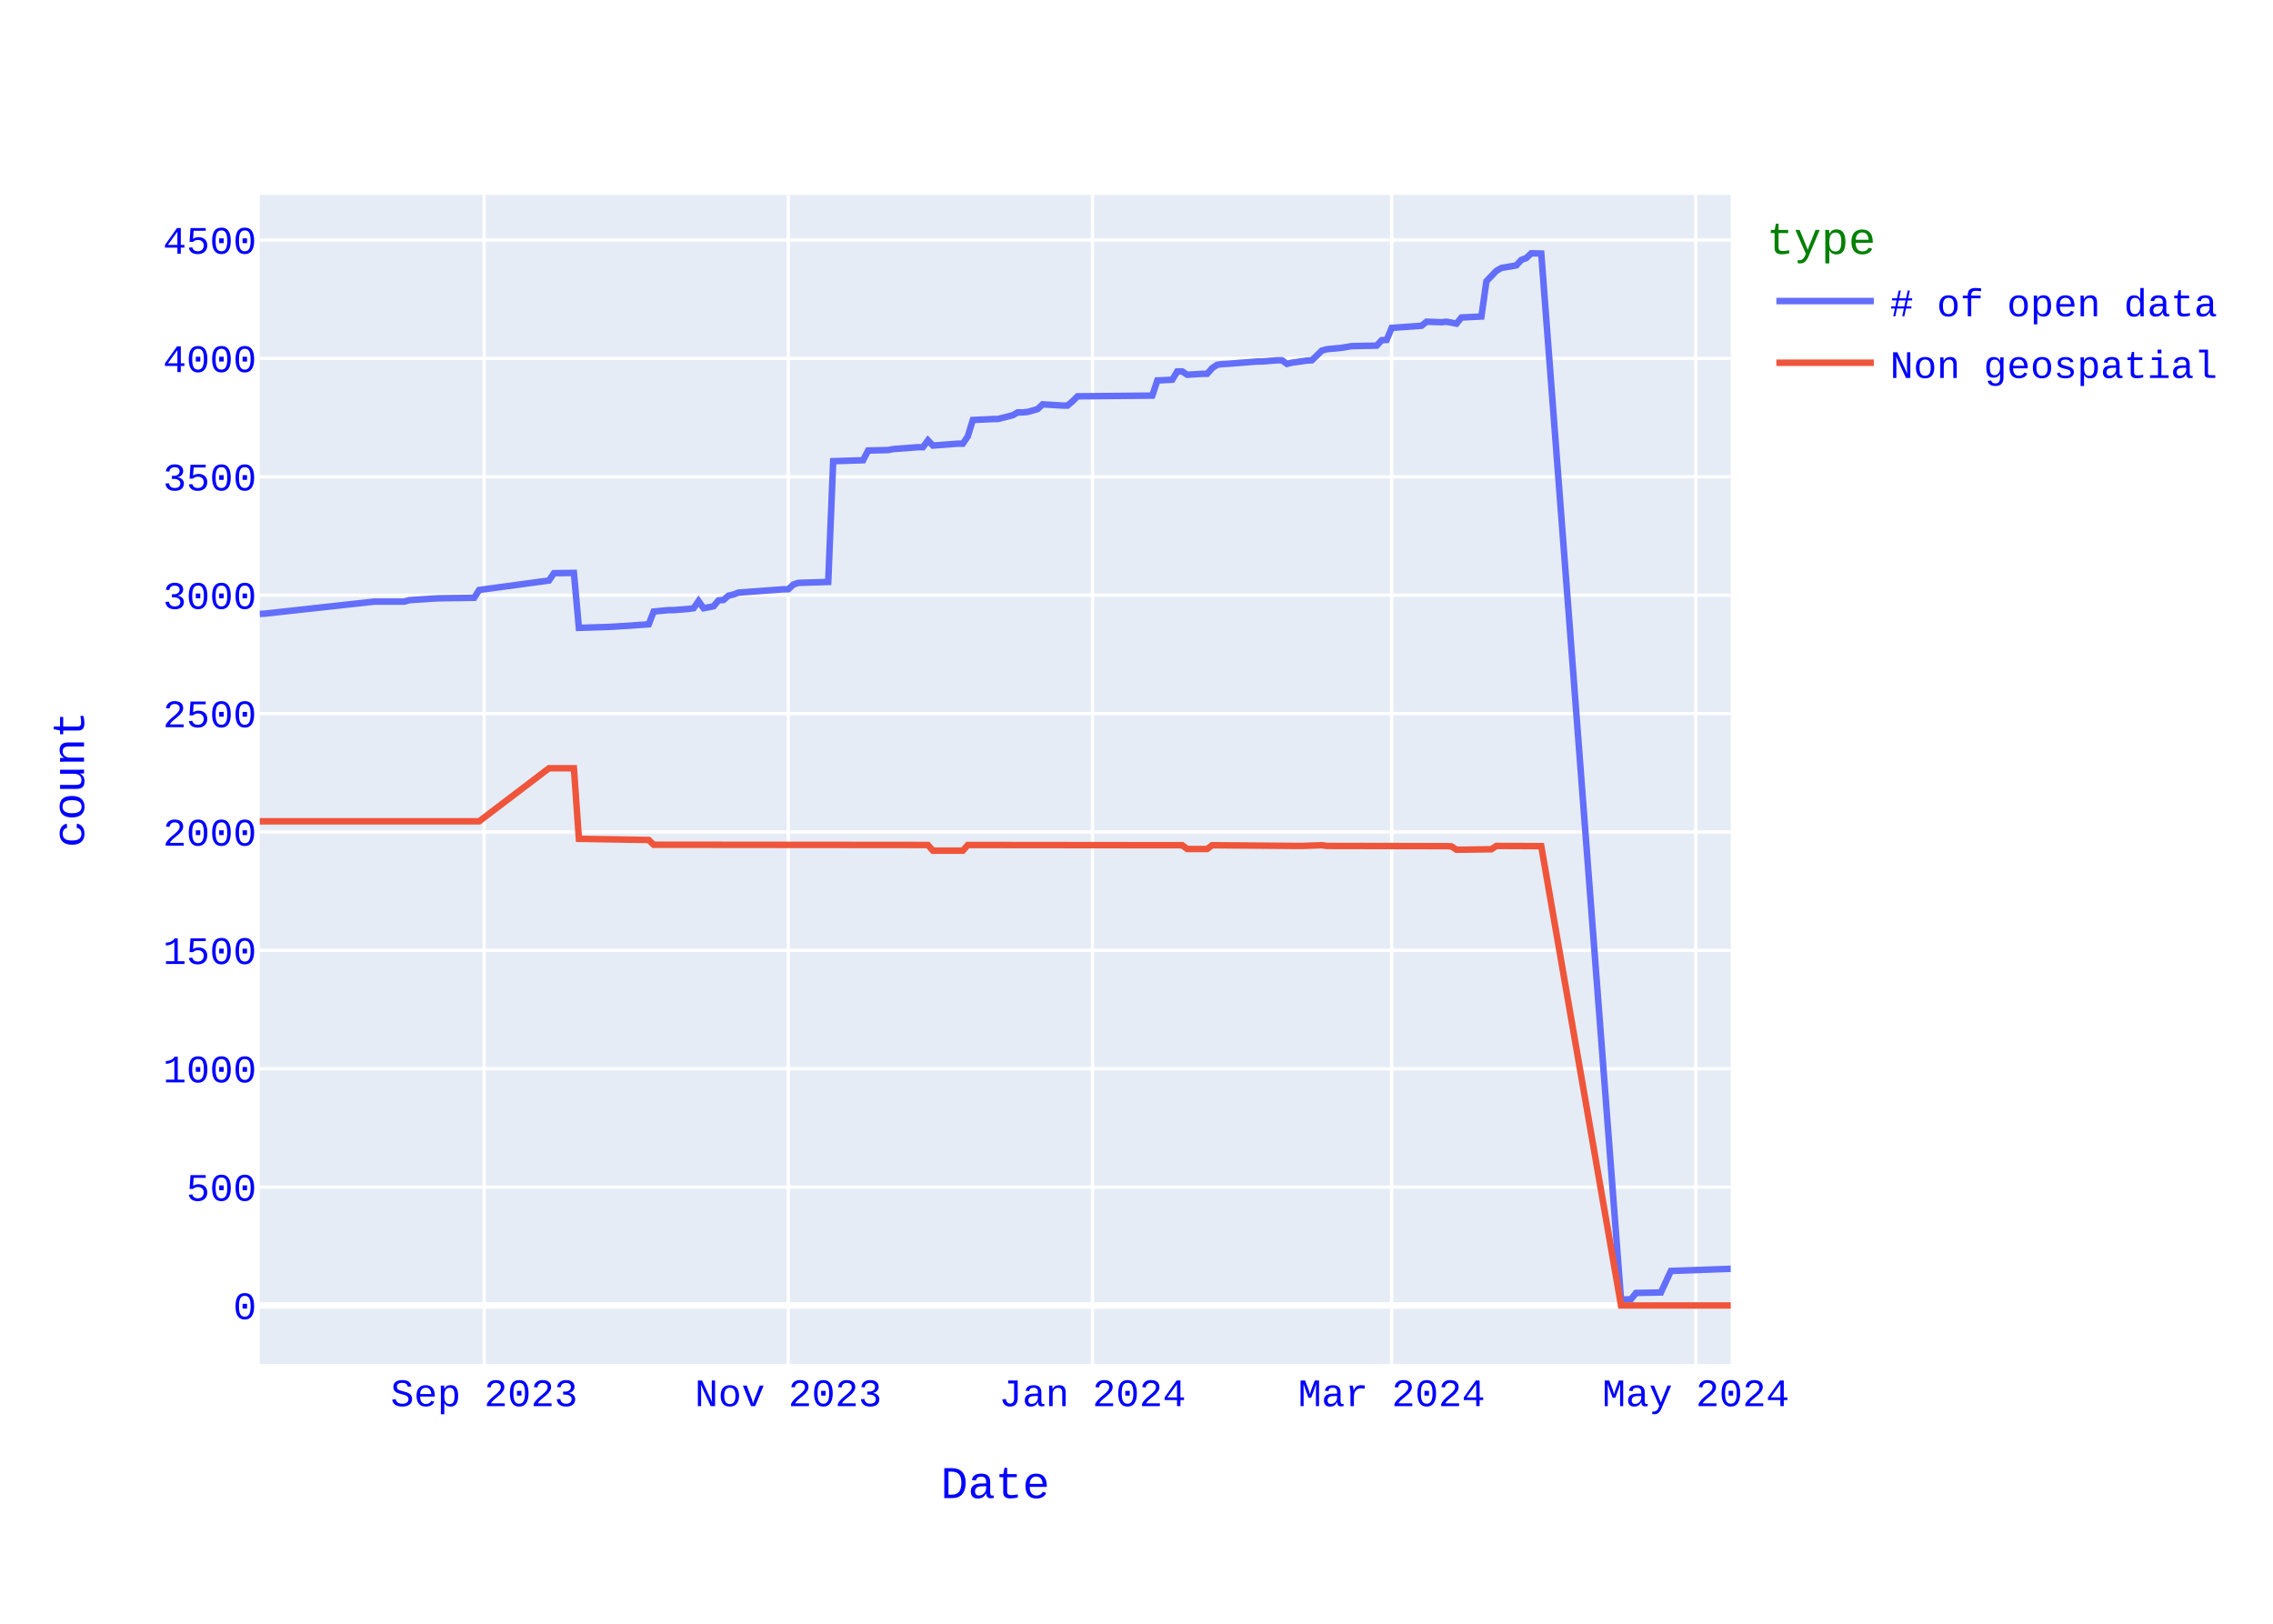
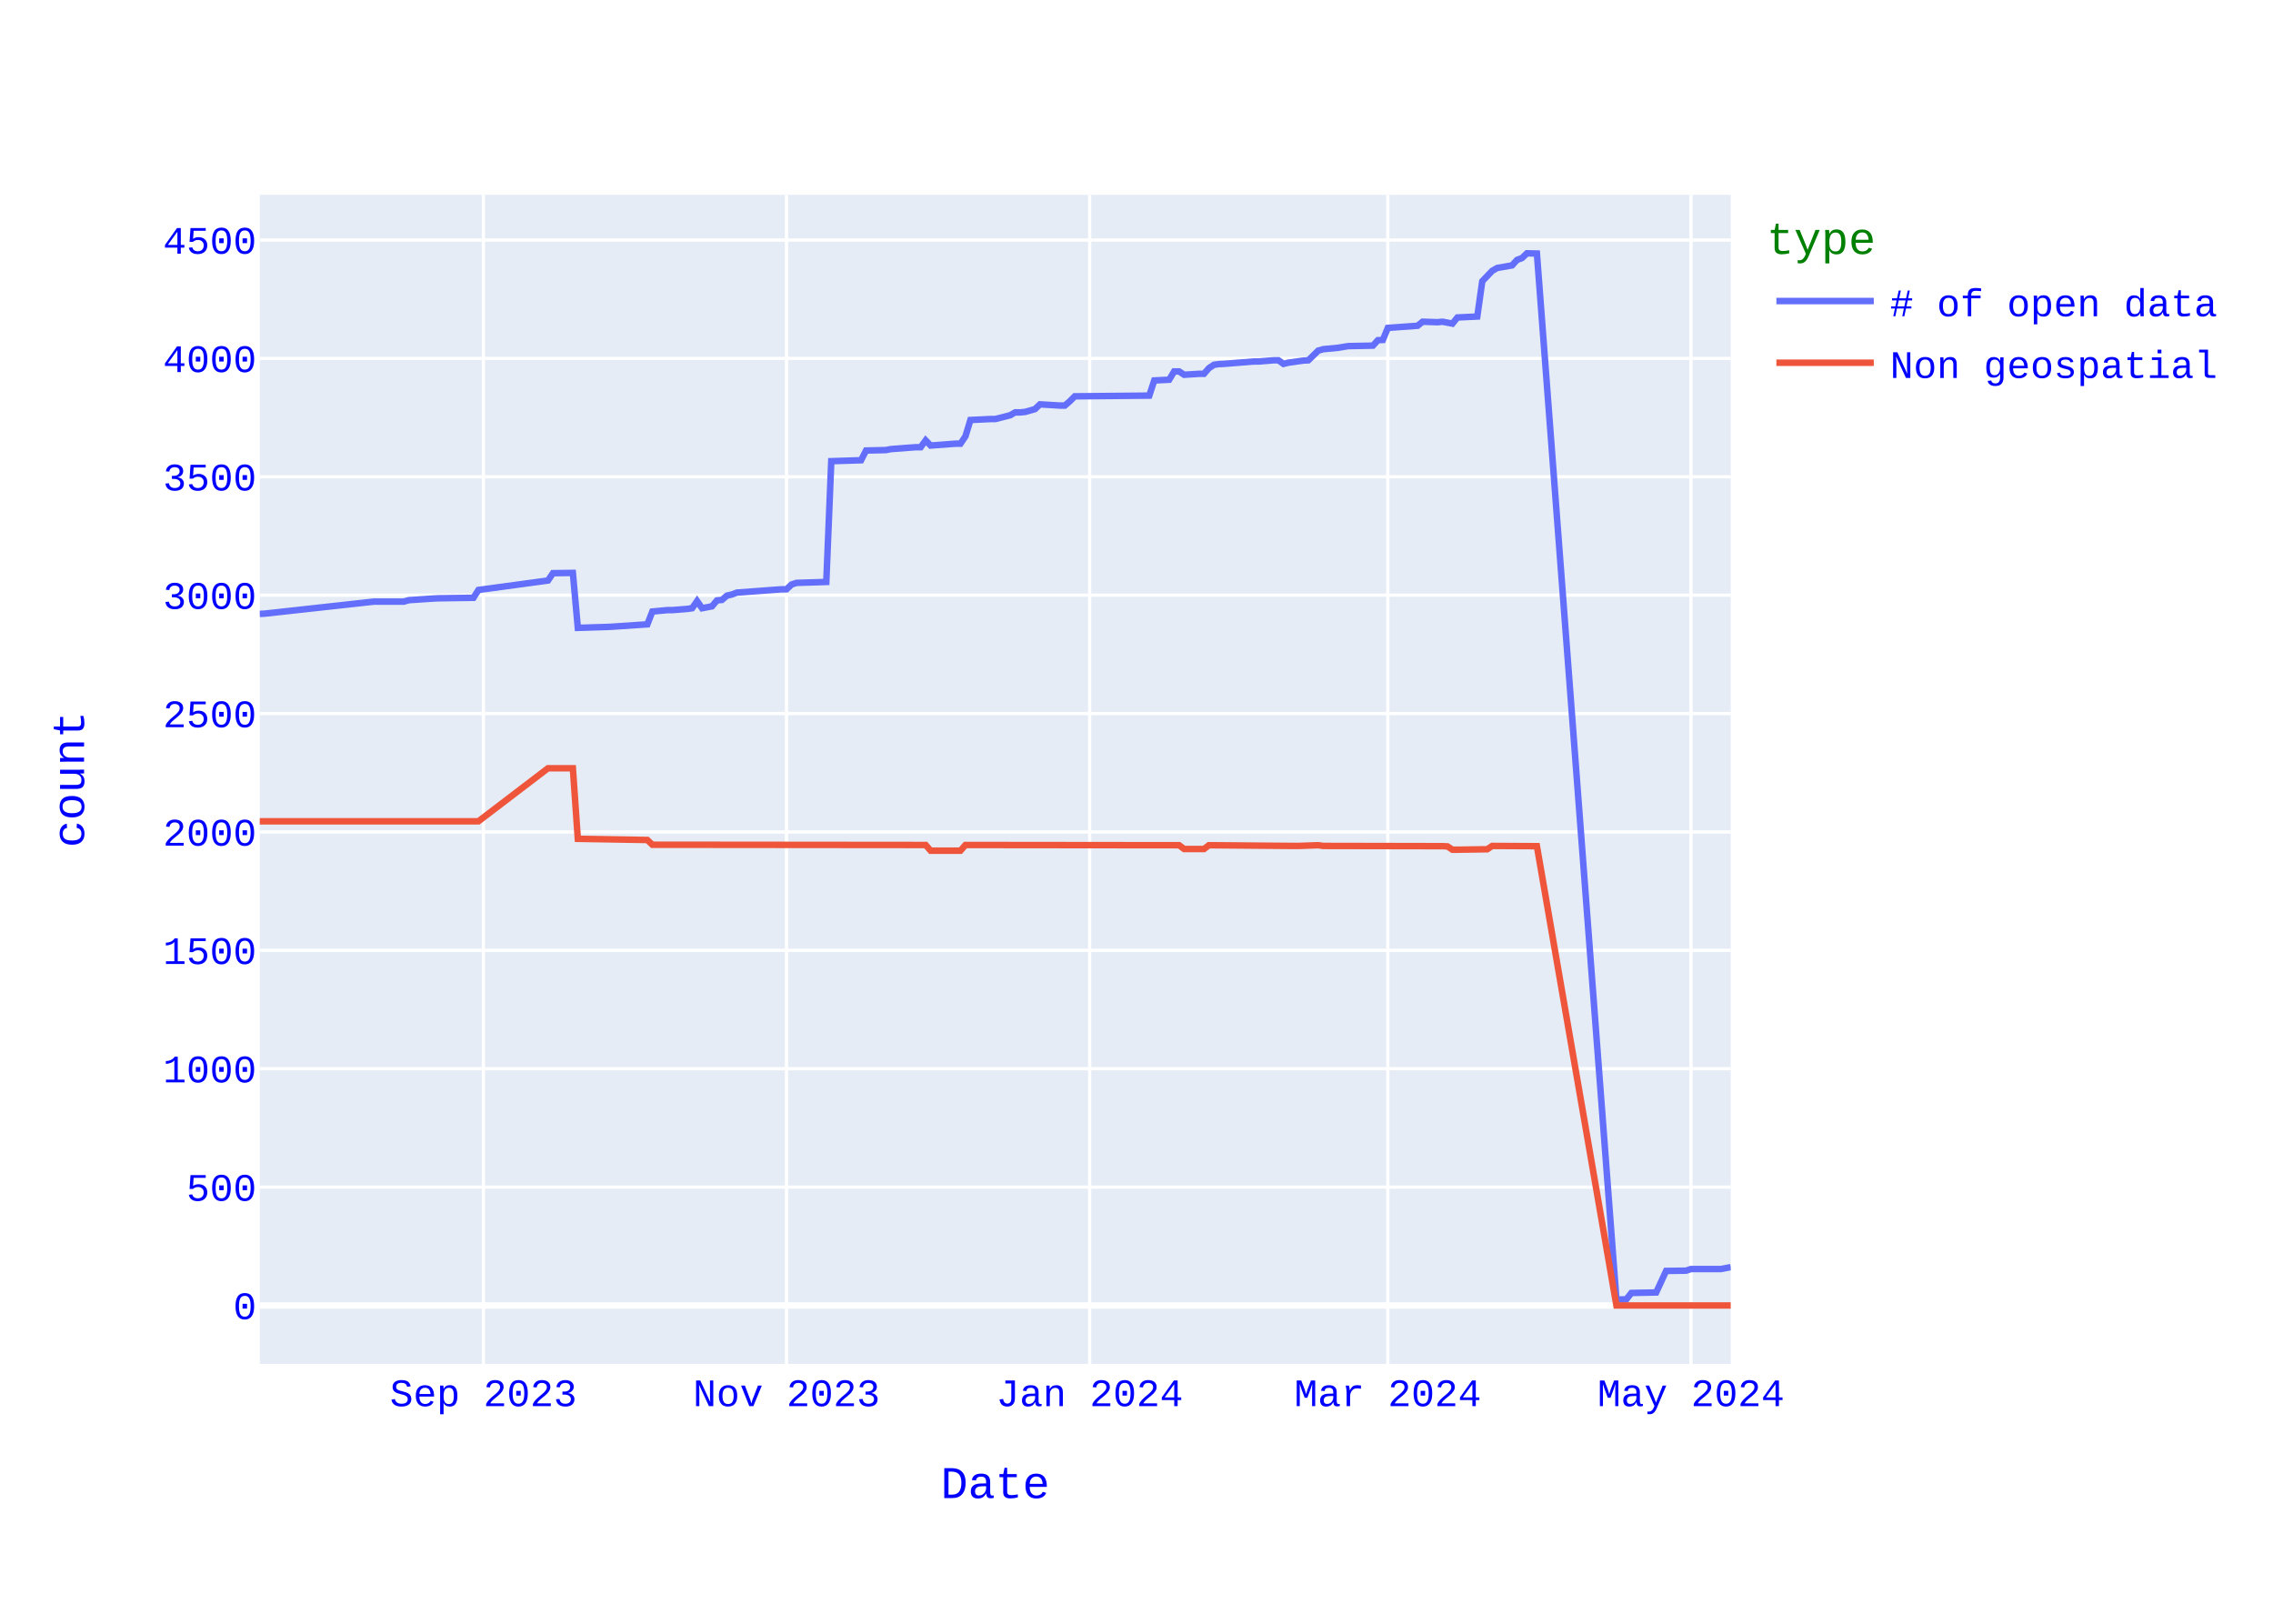
<svg xmlns="http://www.w3.org/2000/svg" class="main-svg" width="700" height="500" style="" viewBox="0 0 700 500">
  <rect x="0" y="0" width="700" height="500" style="fill: rgb(255, 255, 255); fill-opacity: 1;" />
-   <defs id="defs-972501">
+   <defs id="defs-6351fb">
    <g class="clips">
-       <clipPath id="clip972501xyplot" class="plotclip">
+       <clipPath id="clip6351fbxyplot" class="plotclip">
        <rect width="453" height="360" />
      </clipPath>
-       <clipPath class="axesclip" id="clip972501x">
+       <clipPath class="axesclip" id="clip6351fbx">
        <rect x="80" y="0" width="453" height="500" />
      </clipPath>
-       <clipPath class="axesclip" id="clip972501y">
+       <clipPath class="axesclip" id="clip6351fby">
        <rect x="0" y="60" width="700" height="360" />
      </clipPath>
-       <clipPath class="axesclip" id="clip972501xy">
+       <clipPath class="axesclip" id="clip6351fbxy">
        <rect x="80" y="60" width="453" height="360" />
      </clipPath>
    </g>
    <g class="gradients" />
    <g class="patterns" />
  </defs>
  <g class="bglayer">
    <rect class="bg" x="80" y="60" width="453" height="360" style="fill: rgb(229, 236, 246); fill-opacity: 1; stroke-width: 0;" />
  </g>
  <g class="layer-below">
    <g class="imagelayer" />
    <g class="shapelayer" />
  </g>
  <g class="cartesianlayer">
    <g class="subplot xy">
      <g class="layer-subplot">
        <g class="shapelayer" />
        <g class="imagelayer" />
      </g>
      <g class="minor-gridlayer">
        <g class="x" />
        <g class="y" />
      </g>
      <g class="gridlayer">
        <g class="x">
-           <path class="xgrid crisp" transform="translate(149.1,0)" d="M0,60v360" style="stroke: rgb(255, 255, 255); stroke-opacity: 1; stroke-width: 1px;" />
-           <path class="xgrid crisp" transform="translate(242.77,0)" d="M0,60v360" style="stroke: rgb(255, 255, 255); stroke-opacity: 1; stroke-width: 1px;" />
-           <path class="xgrid crisp" transform="translate(336.44,0)" d="M0,60v360" style="stroke: rgb(255, 255, 255); stroke-opacity: 1; stroke-width: 1px;" />
-           <path class="xgrid crisp" transform="translate(428.58,0)" d="M0,60v360" style="stroke: rgb(255, 255, 255); stroke-opacity: 1; stroke-width: 1px;" />
-           <path class="xgrid crisp" transform="translate(522.25,0)" d="M0,60v360" style="stroke: rgb(255, 255, 255); stroke-opacity: 1; stroke-width: 1px;" />
+           <path class="xgrid crisp" transform="translate(148.87,0)" d="M0,60v360" style="stroke: rgb(255, 255, 255); stroke-opacity: 1; stroke-width: 1px;" />
+           <path class="xgrid crisp" transform="translate(242.22,0)" d="M0,60v360" style="stroke: rgb(255, 255, 255); stroke-opacity: 1; stroke-width: 1px;" />
+           <path class="xgrid crisp" transform="translate(335.58,0)" d="M0,60v360" style="stroke: rgb(255, 255, 255); stroke-opacity: 1; stroke-width: 1px;" />
+           <path class="xgrid crisp" transform="translate(427.4,0)" d="M0,60v360" style="stroke: rgb(255, 255, 255); stroke-opacity: 1; stroke-width: 1px;" />
+           <path class="xgrid crisp" transform="translate(520.76,0)" d="M0,60v360" style="stroke: rgb(255, 255, 255); stroke-opacity: 1; stroke-width: 1px;" />
        </g>
        <g class="y">
          <path class="ygrid crisp" transform="translate(0,365.55)" d="M80,0h453" style="stroke: rgb(255, 255, 255); stroke-opacity: 1; stroke-width: 1px;" />
          <path class="ygrid crisp" transform="translate(0,329.09)" d="M80,0h453" style="stroke: rgb(255, 255, 255); stroke-opacity: 1; stroke-width: 1px;" />
          <path class="ygrid crisp" transform="translate(0,292.64)" d="M80,0h453" style="stroke: rgb(255, 255, 255); stroke-opacity: 1; stroke-width: 1px;" />
          <path class="ygrid crisp" transform="translate(0,256.19)" d="M80,0h453" style="stroke: rgb(255, 255, 255); stroke-opacity: 1; stroke-width: 1px;" />
          <path class="ygrid crisp" transform="translate(0,219.73)" d="M80,0h453" style="stroke: rgb(255, 255, 255); stroke-opacity: 1; stroke-width: 1px;" />
          <path class="ygrid crisp" transform="translate(0,183.28)" d="M80,0h453" style="stroke: rgb(255, 255, 255); stroke-opacity: 1; stroke-width: 1px;" />
          <path class="ygrid crisp" transform="translate(0,146.82)" d="M80,0h453" style="stroke: rgb(255, 255, 255); stroke-opacity: 1; stroke-width: 1px;" />
          <path class="ygrid crisp" transform="translate(0,110.37)" d="M80,0h453" style="stroke: rgb(255, 255, 255); stroke-opacity: 1; stroke-width: 1px;" />
          <path class="ygrid crisp" transform="translate(0,73.92)" d="M80,0h453" style="stroke: rgb(255, 255, 255); stroke-opacity: 1; stroke-width: 1px;" />
        </g>
      </g>
      <g class="zerolinelayer">
        <path class="yzl zl crisp" transform="translate(0,402)" d="M80,0h453" style="stroke: rgb(255, 255, 255); stroke-opacity: 1; stroke-width: 2px;" />
      </g>
      <path class="xlines-below" />
      <path class="ylines-below" />
      <g class="overlines-below" />
      <g class="xaxislayer-below" />
      <g class="yaxislayer-below" />
      <g class="overaxes-below" />
-       <g class="plot" transform="translate(80,60)" clip-path="url(#clip972501xyplot)">
+       <g class="plot" transform="translate(80,60)" clip-path="url(#clip6351fbxyplot)">
        <g class="scatterlayer mlayer">
-           <g class="trace scatter trace08cff9" style="stroke-miterlimit: 2; opacity: 1;">
+           <g class="trace scatter trace496d44" style="stroke-miterlimit: 2; opacity: 1;">
            <g class="fills" />
            <g class="errorbars" />
            <g class="lines">
-               <path class="js-line" d="M453,330.7L434.57,331.36L431.5,337.99L423.82,338.14L422.29,340.1L419.22,340.18L394.65,18.07L391.58,18L390.04,19.46L388.51,20.04L386.97,21.72L382.36,22.52L380.83,23.4L377.76,26.6L376.22,37.47L370.08,37.76L368.54,39.65L365.47,39.07L363.94,39.22L359.33,39.07L357.79,40.31L348.58,40.97L347.04,44.68L345.51,44.76L343.97,46.43L336.29,46.58L333.22,47.09L328.62,47.53L327.08,47.96L324.01,50.95L322.47,51.03L317.87,51.68L316.33,52.05L314.8,50.95L313.26,50.95L308.65,51.32L307.12,51.32L297.91,52.05L296.37,52.12L294.83,52.34L293.3,53.36L291.76,55.11L290.23,55.11L285.62,55.4L284.08,54.38L282.55,54.38L281.01,56.93L276.41,57.15L274.87,61.82L251.84,62.04L250.3,63.57L248.77,64.88L247.23,64.88L241.09,64.51L239.55,65.97L236.48,66.85L234.95,66.99L233.41,66.99L231.87,67.87L227.27,69.04L225.73,69.04L219.59,69.33L218.05,74.36L216.52,76.62L214.98,76.62L207.31,77.2L205.77,75.6L204.23,77.71L202.7,77.71L195.02,78.29L193.48,78.59L187.34,78.73L185.81,81.72L176.59,82.01L175.06,119.2L165.84,119.49L164.31,120L162.77,121.46L161.24,121.46L147.42,122.48L145.88,123.06L144.35,123.42L142.81,124.74L141.27,124.88L139.74,126.7L136.67,127.29L135.13,125.1L133.6,127.29L132.06,127.51L127.45,127.87L125.92,127.87L121.31,128.31L119.78,132.25L109.03,132.97L107.49,133.05L98.28,133.34L96.74,116.42L90.6,116.5L89.06,118.76L67.57,121.67L66.03,124.08L55.28,124.23L53.75,124.3L46.07,124.81L44.53,125.25L35.32,125.25L1.54,128.96L0,129.04" style="vector-effect: none; fill: none; stroke: rgb(99, 110, 250); stroke-opacity: 1; stroke-width: 2px; opacity: 1;" />
+               <path class="js-line" d="M453,330.19L449.94,330.77L448.41,330.77L440.76,330.77L439.23,331.28L433.1,331.36L430.04,337.99L422.39,338.14L420.86,340.1L417.8,340.18L393.31,18.07L390.25,18L388.72,19.46L387.19,20.04L385.66,21.72L381.07,22.52L379.54,23.4L376.48,26.6L374.95,37.47L368.83,37.76L367.3,39.65L364.24,39.07L362.71,39.22L358.11,39.07L356.58,40.31L347.4,40.97L345.87,44.68L344.34,44.76L342.81,46.43L335.16,46.58L332.1,47.09L327.51,47.53L325.98,47.96L322.92,50.95L321.39,51.03L316.79,51.68L315.26,52.05L313.73,50.95L312.2,50.95L307.61,51.32L306.08,51.32L296.9,52.05L295.37,52.12L293.84,52.34L292.31,53.36L290.78,55.11L289.25,55.11L284.66,55.4L283.13,54.38L281.59,54.38L280.06,56.93L275.47,57.15L273.94,61.82L250.99,62.04L249.46,63.57L247.93,64.88L246.4,64.88L240.27,64.51L238.74,65.97L235.68,66.85L234.15,66.99L232.62,66.99L231.09,67.87L226.5,69.04L224.97,69.04L218.85,69.33L217.32,74.36L215.79,76.62L214.26,76.62L206.6,77.2L205.07,75.6L203.54,77.71L202.01,77.71L194.36,78.29L192.83,78.59L186.71,78.73L185.18,81.72L176,82.01L174.47,119.2L165.28,119.49L163.75,120L162.22,121.46L160.69,121.46L146.92,122.48L145.39,123.06L143.86,123.42L142.33,124.74L140.8,124.88L139.27,126.7L136.21,127.29L134.68,125.1L133.15,127.29L131.61,127.51L127.02,127.87L125.49,127.87L120.9,128.31L119.37,132.25L108.66,132.97L107.13,133.05L97.95,133.34L96.42,116.42L90.29,116.5L88.76,118.76L67.34,121.67L65.81,124.08L55.09,124.23L53.56,124.3L45.91,124.81L44.38,125.25L35.2,125.25L1.53,128.96L0,129.04" style="vector-effect: none; fill: none; stroke: rgb(99, 110, 250); stroke-opacity: 1; stroke-width: 2px; opacity: 1;" />
            </g>
            <g class="points" />
            <g class="text" />
          </g>
-           <g class="trace scatter tracecd96ca" style="stroke-miterlimit: 2; opacity: 1;">
+           <g class="trace scatter tracee3f4bf" style="stroke-miterlimit: 2; opacity: 1;">
            <g class="fills" />
            <g class="errorbars" />
            <g class="lines">
-               <path class="js-line" d="M453,342L419.22,342L394.65,200.56L380.83,200.49L379.29,201.51L370.08,201.65L368.54,201.65L367.01,200.63L365.47,200.56L328.62,200.49L327.08,200.27L320.94,200.49L319.4,200.49L293.3,200.27L291.76,201.43L285.62,201.43L284.08,200.27L218.05,200.2L216.52,201.95L207.31,201.95L205.77,200.2L121.31,200.12L119.78,198.66L98.28,198.3L96.74,176.57L89.06,176.57L67.57,192.9L0,192.9" style="vector-effect: none; fill: none; stroke: rgb(239, 85, 59); stroke-opacity: 1; stroke-width: 2px; opacity: 1;" />
+               <path class="js-line" d="M453,342L417.8,342L393.31,200.56L379.54,200.49L378.01,201.51L368.83,201.65L367.3,201.65L365.77,200.63L364.24,200.56L327.51,200.49L325.98,200.27L319.85,200.49L318.32,200.49L292.31,200.27L290.78,201.43L284.66,201.43L283.13,200.27L217.32,200.2L215.79,201.95L206.6,201.95L205.07,200.2L120.9,200.12L119.37,198.66L97.95,198.3L96.42,176.57L88.76,176.57L67.34,192.9L0,192.9" style="vector-effect: none; fill: none; stroke: rgb(239, 85, 59); stroke-opacity: 1; stroke-width: 2px; opacity: 1;" />
            </g>
            <g class="points" />
            <g class="text" />
          </g>
        </g>
      </g>
      <g class="overplot" />
      <path class="xlines-above crisp" d="M0,0" style="fill: none;" />
      <path class="ylines-above crisp" d="M0,0" style="fill: none;" />
      <g class="overlines-above" />
      <g class="xaxislayer-above">
        <g class="xtick">
-           <text text-anchor="middle" x="0" y="433" transform="translate(149.1,0)" style="font-family: 'Courier New'; font-size: 12px; fill: rgb(0, 0, 255); fill-opacity: 1; white-space: pre; opacity: 1;">Sep 2023</text>
-         </g>
-         <g class="xtick">
-           <text text-anchor="middle" x="0" y="433" style="font-family: 'Courier New'; font-size: 12px; fill: rgb(0, 0, 255); fill-opacity: 1; white-space: pre; opacity: 1;" transform="translate(242.77,0)">Nov 2023</text>
-         </g>
-         <g class="xtick">
-           <text text-anchor="middle" x="0" y="433" style="font-family: 'Courier New'; font-size: 12px; fill: rgb(0, 0, 255); fill-opacity: 1; white-space: pre; opacity: 1;" transform="translate(336.44,0)">Jan 2024</text>
-         </g>
-         <g class="xtick">
-           <text text-anchor="middle" x="0" y="433" style="font-family: 'Courier New'; font-size: 12px; fill: rgb(0, 0, 255); fill-opacity: 1; white-space: pre; opacity: 1;" transform="translate(428.58,0)">Mar 2024</text>
-         </g>
-         <g class="xtick">
-           <text text-anchor="middle" x="0" y="433" style="font-family: 'Courier New'; font-size: 12px; fill: rgb(0, 0, 255); fill-opacity: 1; white-space: pre; opacity: 1;" transform="translate(522.25,0)">May 2024</text>
+           <text text-anchor="middle" x="0" y="433" transform="translate(148.87,0)" style="font-family: 'Courier New'; font-size: 12px; fill: rgb(0, 0, 255); fill-opacity: 1; white-space: pre; opacity: 1;">Sep 2023</text>
+         </g>
+         <g class="xtick">
+           <text text-anchor="middle" x="0" y="433" style="font-family: 'Courier New'; font-size: 12px; fill: rgb(0, 0, 255); fill-opacity: 1; white-space: pre; opacity: 1;" transform="translate(242.22,0)">Nov 2023</text>
+         </g>
+         <g class="xtick">
+           <text text-anchor="middle" x="0" y="433" style="font-family: 'Courier New'; font-size: 12px; fill: rgb(0, 0, 255); fill-opacity: 1; white-space: pre; opacity: 1;" transform="translate(335.58,0)">Jan 2024</text>
+         </g>
+         <g class="xtick">
+           <text text-anchor="middle" x="0" y="433" style="font-family: 'Courier New'; font-size: 12px; fill: rgb(0, 0, 255); fill-opacity: 1; white-space: pre; opacity: 1;" transform="translate(427.4,0)">Mar 2024</text>
+         </g>
+         <g class="xtick">
+           <text text-anchor="middle" x="0" y="433" style="font-family: 'Courier New'; font-size: 12px; fill: rgb(0, 0, 255); fill-opacity: 1; white-space: pre; opacity: 1;" transform="translate(520.76,0)">May 2024</text>
        </g>
      </g>
      <g class="yaxislayer-above">
        <g class="ytick">
          <text text-anchor="end" x="79" y="4.2" transform="translate(0,402)" style="font-family: 'Courier New'; font-size: 12px; fill: rgb(0, 0, 255); fill-opacity: 1; white-space: pre; opacity: 1;">0</text>
        </g>
        <g class="ytick">
          <text text-anchor="end" x="79" y="4.2" style="font-family: 'Courier New'; font-size: 12px; fill: rgb(0, 0, 255); fill-opacity: 1; white-space: pre; opacity: 1;" transform="translate(0,365.55)">500</text>
        </g>
        <g class="ytick">
          <text text-anchor="end" x="79" y="4.2" style="font-family: 'Courier New'; font-size: 12px; fill: rgb(0, 0, 255); fill-opacity: 1; white-space: pre; opacity: 1;" transform="translate(0,329.09)">1000</text>
        </g>
        <g class="ytick">
          <text text-anchor="end" x="79" y="4.2" style="font-family: 'Courier New'; font-size: 12px; fill: rgb(0, 0, 255); fill-opacity: 1; white-space: pre; opacity: 1;" transform="translate(0,292.64)">1500</text>
        </g>
        <g class="ytick">
          <text text-anchor="end" x="79" y="4.2" style="font-family: 'Courier New'; font-size: 12px; fill: rgb(0, 0, 255); fill-opacity: 1; white-space: pre; opacity: 1;" transform="translate(0,256.19)">2000</text>
        </g>
        <g class="ytick">
          <text text-anchor="end" x="79" y="4.2" style="font-family: 'Courier New'; font-size: 12px; fill: rgb(0, 0, 255); fill-opacity: 1; white-space: pre; opacity: 1;" transform="translate(0,219.73)">2500</text>
        </g>
        <g class="ytick">
          <text text-anchor="end" x="79" y="4.2" style="font-family: 'Courier New'; font-size: 12px; fill: rgb(0, 0, 255); fill-opacity: 1; white-space: pre; opacity: 1;" transform="translate(0,183.28)">3000</text>
        </g>
        <g class="ytick">
          <text text-anchor="end" x="79" y="4.2" style="font-family: 'Courier New'; font-size: 12px; fill: rgb(0, 0, 255); fill-opacity: 1; white-space: pre; opacity: 1;" transform="translate(0,146.82)">3500</text>
        </g>
        <g class="ytick">
          <text text-anchor="end" x="79" y="4.2" style="font-family: 'Courier New'; font-size: 12px; fill: rgb(0, 0, 255); fill-opacity: 1; white-space: pre; opacity: 1;" transform="translate(0,110.37)">4000</text>
        </g>
        <g class="ytick">
          <text text-anchor="end" x="79" y="4.2" style="font-family: 'Courier New'; font-size: 12px; fill: rgb(0, 0, 255); fill-opacity: 1; white-space: pre; opacity: 1;" transform="translate(0,73.92)">4500</text>
        </g>
      </g>
      <g class="overaxes-above" />
    </g>
  </g>
  <g class="polarlayer" />
  <g class="smithlayer" />
  <g class="ternarylayer" />
  <g class="geolayer" />
  <g class="funnelarealayer" />
  <g class="pielayer" />
  <g class="iciclelayer" />
  <g class="treemaplayer" />
  <g class="sunburstlayer" />
  <g class="glimages" />
-   <defs id="topdefs-972501">
+   <defs id="topdefs-6351fb">
    <g class="clips" />
-     <clipPath id="legend972501">
+     <clipPath id="legend6351fb">
      <rect width="146" height="67" x="0" y="0" />
    </clipPath>
  </defs>
  <g class="layer-above">
    <g class="imagelayer" />
    <g class="shapelayer" />
  </g>
  <g class="infolayer">
    <g class="legend" pointer-events="all" transform="translate(542.06,60)">
      <rect class="bg" shape-rendering="crispEdges" style="stroke: rgb(68, 68, 68); stroke-opacity: 1; fill: rgb(255, 255, 255); fill-opacity: 1; stroke-width: 0px;" width="146" height="67" x="0" y="0" />
-       <g class="scrollbox" transform="" clip-path="url(#legend972501)">
+       <g class="scrollbox" transform="" clip-path="url(#legend6351fb)">
        <text class="legendtitletext" text-anchor="start" x="2" y="18.2" style="font-family: 'Courier New'; font-size: 14px; fill: rgb(0, 128, 0); fill-opacity: 1; white-space: pre;">type</text>
        <g class="groups" transform="">
          <g class="traces" transform="translate(0,32.7)" style="opacity: 1;">
            <text class="legendtext" text-anchor="start" x="40" y="4.68" style="font-family: 'Courier New'; font-size: 12px; fill: rgb(0, 0, 255); fill-opacity: 1; white-space: pre;"># of open data</text>
            <g class="layers" style="opacity: 1;">
              <g class="legendfill" />
              <g class="legendlines">
                <path class="js-line" d="M5,0h30" style="fill: none; stroke: rgb(99, 110, 250); stroke-opacity: 1; stroke-width: 2px;" />
              </g>
              <g class="legendsymbols">
                <g class="legendpoints" />
              </g>
            </g>
            <rect class="legendtoggle" x="0" y="-9.5" width="140.828" height="19" style="fill: rgb(0, 0, 0); fill-opacity: 0;" />
          </g>
        </g>
        <g class="groups" transform="">
          <g class="traces" transform="translate(0,51.7)" style="opacity: 1;">
            <text class="legendtext" text-anchor="start" x="40" y="4.68" style="font-family: 'Courier New'; font-size: 12px; fill: rgb(0, 0, 255); fill-opacity: 1; white-space: pre;">Non geospatial</text>
            <g class="layers" style="opacity: 1;">
              <g class="legendfill" />
              <g class="legendlines">
                <path class="js-line" d="M5,0h30" style="fill: none; stroke: rgb(239, 85, 59); stroke-opacity: 1; stroke-width: 2px;" />
              </g>
              <g class="legendsymbols">
                <g class="legendpoints" />
              </g>
            </g>
            <rect class="legendtoggle" x="0" y="-9.5" width="140.828" height="19" style="fill: rgb(0, 0, 0); fill-opacity: 0;" />
          </g>
        </g>
      </g>
      <rect class="scrollbar" rx="20" ry="3" width="0" height="0" style="fill: rgb(128, 139, 164); fill-opacity: 1;" x="0" y="0" />
    </g>
    <g class="g-gtitle" />
    <g class="g-xtitle">
      <text class="xtitle" x="306.5" y="461.3" text-anchor="middle" style="font-family: 'Courier New'; font-size: 14px; fill: rgb(0, 0, 255); opacity: 1; font-weight: normal; white-space: pre;">Date</text>
    </g>
    <g class="g-ytitle">
      <text class="ytitle" transform="rotate(-90,25.8875,240)" x="25.888" y="240" text-anchor="middle" style="font-family: 'Courier New'; font-size: 14px; fill: rgb(0, 0, 255); opacity: 1; font-weight: normal; white-space: pre;">count</text>
    </g>
  </g>
</svg>
